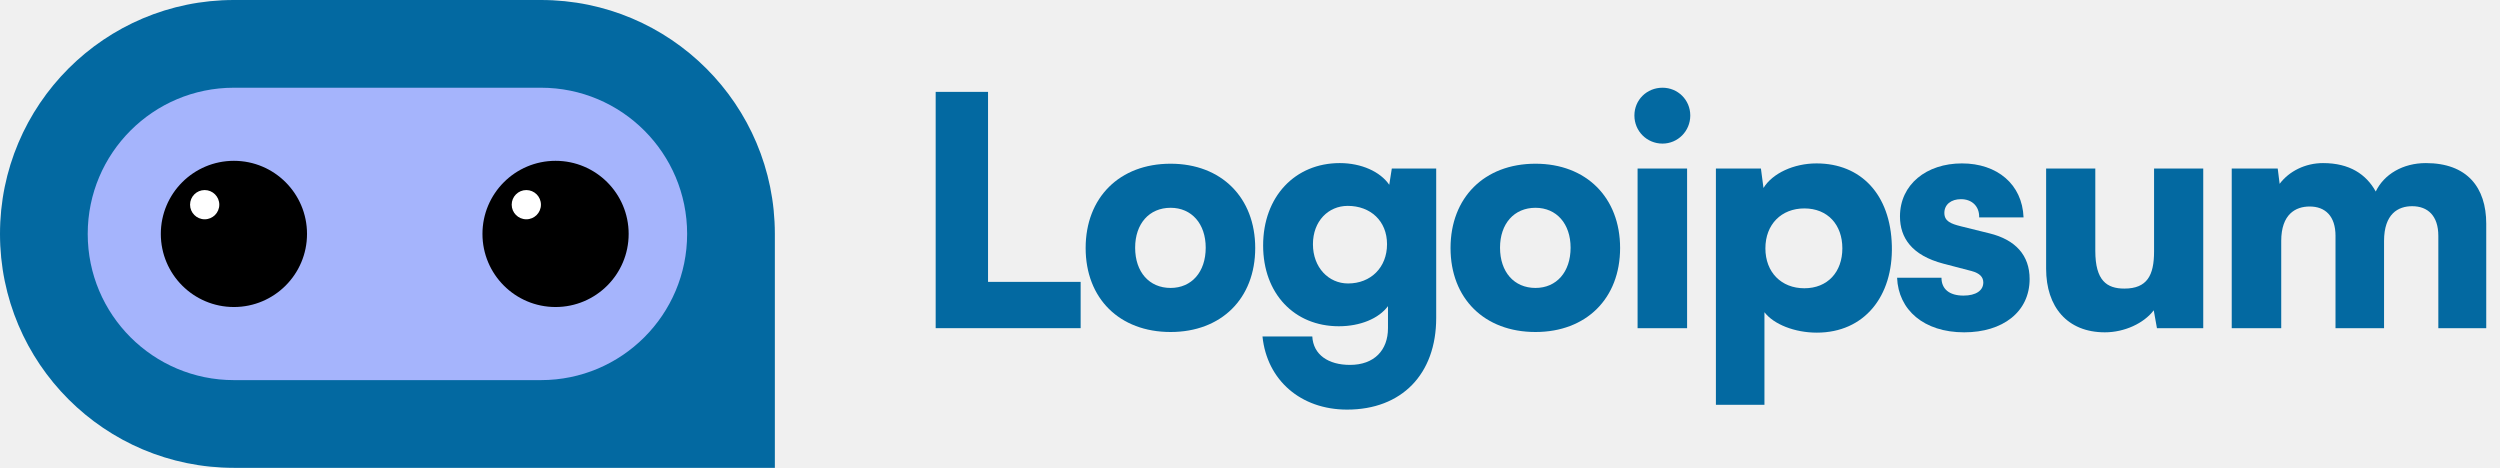
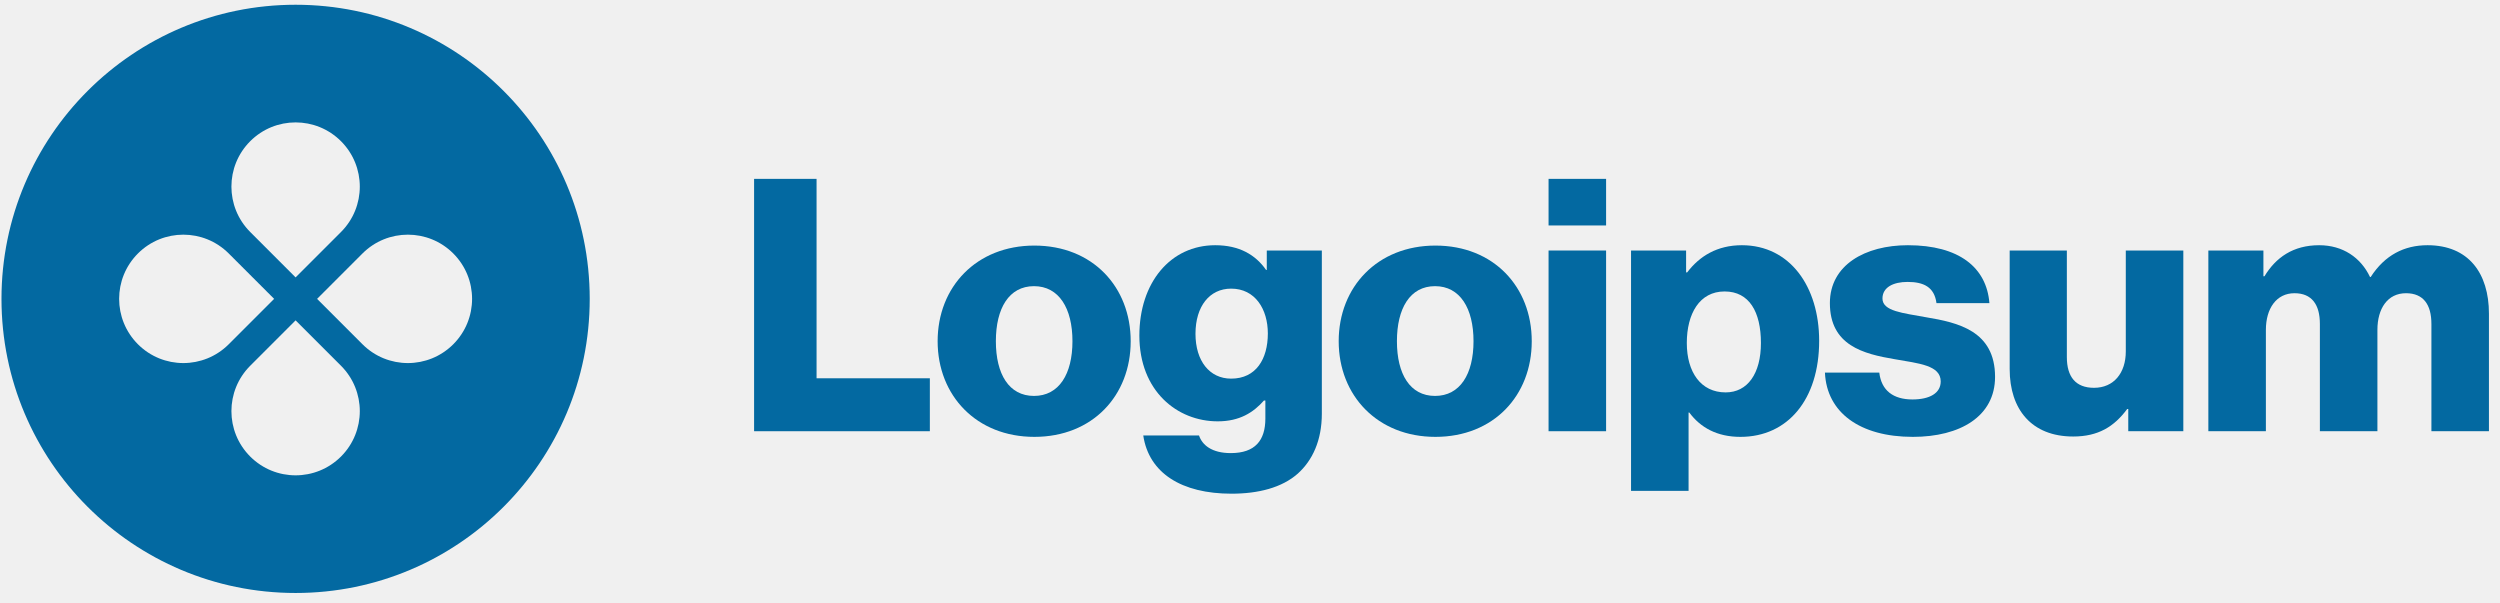
- <svg xmlns="http://www.w3.org/2000/svg" id="logo-40" width="171" height="32" viewBox="0 0 171 32" fill="none">
-   <path d="M67.582 6.284H64V22.447H73.916V19.28H67.582V6.284Z" fill="#0369a1" class="ccustom" />
-   <path d="M74.258 16.965C74.258 20.416 76.574 22.709 80.069 22.709C83.541 22.709 85.857 20.416 85.857 16.965C85.857 13.514 83.541 11.198 80.069 11.198C76.574 11.198 74.258 13.514 74.258 16.965ZM77.644 16.943C77.644 15.305 78.605 14.213 80.069 14.213C81.51 14.213 82.471 15.305 82.471 16.943C82.471 18.603 81.51 19.695 80.069 19.695C78.605 19.695 77.644 18.603 77.644 16.943Z" fill="#0369a1" class="ccustom" />
-   <path d="M86.398 16.79C86.398 20.088 88.538 22.316 91.574 22.316C93.038 22.316 94.305 21.792 94.938 20.94V22.447C94.938 23.954 93.999 24.959 92.339 24.959C90.854 24.959 89.827 24.26 89.761 23.015H86.354C86.66 26.008 88.975 28.017 92.142 28.017C95.877 28.017 98.236 25.593 98.236 21.748V11.526H95.2L95.025 12.64C94.414 11.745 93.125 11.155 91.64 11.155C88.582 11.155 86.398 13.448 86.398 16.79ZM89.805 16.703C89.805 15.13 90.854 14.082 92.186 14.082C93.737 14.082 94.873 15.108 94.873 16.703C94.873 18.297 93.759 19.389 92.208 19.389C90.876 19.389 89.805 18.297 89.805 16.703Z" fill="#0369a1" class="ccustom" />
-   <path d="M99.217 16.965C99.217 20.416 101.532 22.709 105.027 22.709C108.5 22.709 110.815 20.416 110.815 16.965C110.815 13.514 108.5 11.198 105.027 11.198C101.532 11.198 99.217 13.514 99.217 16.965ZM102.602 16.943C102.602 15.305 103.563 14.213 105.027 14.213C106.468 14.213 107.429 15.305 107.429 16.943C107.429 18.603 106.468 19.695 105.027 19.695C103.563 19.695 102.602 18.603 102.602 16.943Z" fill="#0369a1" class="ccustom" />
-   <path d="M113.715 9.822C114.763 9.822 115.615 8.971 115.615 7.9C115.615 6.83 114.763 6 113.715 6C112.645 6 111.793 6.83 111.793 7.9C111.793 8.971 112.645 9.822 113.715 9.822ZM112.011 22.447H115.397V11.526H112.011V22.447Z" fill="#0369a1" class="ccustom" />
-   <path d="M117.368 27.689H120.688V21.355C121.321 22.185 122.763 22.753 124.27 22.753C127.524 22.753 129.49 20.263 129.403 16.812C129.315 13.295 127.284 11.177 124.248 11.177C122.697 11.177 121.234 11.854 120.622 12.858L120.447 11.526H117.368V27.689ZM120.753 16.987C120.753 15.348 121.845 14.256 123.418 14.256C125.012 14.256 126.017 15.37 126.017 16.987C126.017 18.603 125.012 19.717 123.418 19.717C121.845 19.717 120.753 18.625 120.753 16.987Z" fill="#0369a1" class="ccustom" />
-   <path d="M129.761 18.996C129.848 21.202 131.596 22.731 134.348 22.731C136.991 22.731 138.826 21.333 138.826 19.084C138.826 17.467 137.865 16.397 136.073 15.96L134.13 15.479C133.431 15.305 132.994 15.13 132.994 14.562C132.994 13.994 133.452 13.623 134.13 13.623C134.894 13.623 135.396 14.125 135.375 14.868H138.411C138.323 12.596 136.598 11.177 134.195 11.177C131.771 11.177 129.958 12.618 129.958 14.802C129.958 16.266 130.766 17.467 132.928 18.035L134.85 18.537C135.418 18.69 135.658 18.952 135.658 19.324C135.658 19.87 135.156 20.219 134.304 20.219C133.321 20.219 132.797 19.761 132.797 18.996H129.761Z" fill="#0369a1" class="ccustom" />
-   <path d="M143.974 22.731C145.307 22.731 146.639 22.119 147.316 21.224L147.535 22.447H150.702V11.526H147.338V17.205C147.338 18.843 146.858 19.739 145.307 19.739C144.105 19.739 143.319 19.193 143.319 17.161V11.526H139.955V18.384C139.955 20.984 141.397 22.731 143.974 22.731Z" fill="#0369a1" class="ccustom" />
-   <path d="M156.036 22.447V16.484C156.036 14.649 157.019 14.125 157.98 14.125C159.05 14.125 159.749 14.781 159.749 16.135V22.447H163.069V16.484C163.069 14.628 164.03 14.104 164.991 14.104C166.061 14.104 166.782 14.759 166.782 16.135V22.447H170.059V15.305C170.059 12.815 168.748 11.155 165.93 11.155C164.358 11.155 163.069 11.919 162.501 13.099C161.846 11.919 160.71 11.155 158.897 11.155C157.696 11.155 156.582 11.701 155.927 12.575L155.796 11.526H152.65V22.447H156.036Z" fill="#0369a1" class="ccustom" />
-   <path d="M0 16C0 7.163 7.163 0 16 0H37C45.837 0 53 7.163 53 16V32H16C7.163 32 0 24.837 0 16Z" fill="#0369a1" class="ccustom" />
-   <rect x="6" y="6" width="41" height="20" rx="10" fill="#A5B4FC" class="ccompli2" />
-   <circle cx="16" cy="16" r="5" fill="#000000" />
-   <circle cx="14" cy="14" r="1" fill="#ffffff" />
-   <circle cx="38" cy="16" r="5" fill="#000000" />
-   <circle cx="36" cy="14" r="1" fill="#ffffff" />
+ <svg xmlns="http://www.w3.org/2000/svg" id="logo-52" width="170" height="41" viewBox="0 0 170 41" fill="none">
+   <path d="M51.278 29.323H63.23V25.723H55.526V12.163H51.278V29.323Z" class="cneutral" fill="#0369a1" />
+   <path d="M70.311 26.923C68.607 26.923 67.719 25.435 67.719 23.203C67.719 20.971 68.607 19.459 70.311 19.459C72.015 19.459 72.927 20.971 72.927 23.203C72.927 25.435 72.015 26.923 70.311 26.923ZM70.335 29.707C74.295 29.707 76.887 26.899 76.887 23.203C76.887 19.507 74.295 16.699 70.335 16.699C66.399 16.699 63.759 19.507 63.759 23.203C63.759 26.899 66.399 29.707 70.335 29.707Z" class="cneutral" fill="#0369a1" />
+   <path d="M83.741 33.571C85.565 33.571 87.173 33.163 88.253 32.203C89.237 31.315 89.885 29.971 89.885 28.123V17.035H86.141V18.355H86.093C85.373 17.323 84.269 16.675 82.637 16.675C79.589 16.675 77.477 19.219 77.477 22.819C77.477 26.587 80.045 28.651 82.805 28.651C84.293 28.651 85.229 28.051 85.949 27.235H86.045V28.459C86.045 29.947 85.349 30.811 83.693 30.811C82.397 30.811 81.749 30.259 81.533 29.611H77.741C78.125 32.179 80.357 33.571 83.741 33.571ZM83.717 25.747C82.253 25.747 81.293 24.547 81.293 22.699C81.293 20.827 82.253 19.627 83.717 19.627C85.349 19.627 86.213 21.019 86.213 22.675C86.213 24.403 85.421 25.747 83.717 25.747Z" class="cneutral" fill="#0369a1" />
+   <path d="M97.583 26.923C95.879 26.923 94.991 25.435 94.991 23.203C94.991 20.971 95.879 19.459 97.583 19.459C99.287 19.459 100.199 20.971 100.199 23.203C100.199 25.435 99.287 26.923 97.583 26.923ZM97.607 29.707C101.567 29.707 104.159 26.899 104.159 23.203C104.159 19.507 101.567 16.699 97.607 16.699C93.671 16.699 91.031 19.507 91.031 23.203C91.031 26.899 93.671 29.707 97.607 29.707Z" class="cneutral" fill="#0369a1" />
+   <path d="M105.302 29.323H109.214V17.035H105.302V29.323ZM105.302 15.331H109.214V12.163H105.302V15.331Z" class="cneutral" fill="#0369a1" />
+   <path d="M110.911 33.379H114.823V28.051H114.871C115.639 29.083 116.767 29.707 118.351 29.707C121.567 29.707 123.703 27.163 123.703 23.179C123.703 19.483 121.711 16.675 118.447 16.675C116.767 16.675 115.567 17.419 114.727 18.523H114.655V17.035H110.911V33.379ZM117.343 26.683C115.663 26.683 114.703 25.315 114.703 23.323C114.703 21.331 115.567 19.819 117.271 19.819C118.951 19.819 119.743 21.211 119.743 23.323C119.743 25.411 118.831 26.683 117.343 26.683Z" class="cneutral" fill="#0369a1" />
+   <path d="M130.072 29.707C133.288 29.707 135.664 28.315 135.664 25.627C135.664 22.483 133.12 21.931 130.96 21.571C129.4 21.283 128.008 21.163 128.008 20.299C128.008 19.531 128.752 19.171 129.712 19.171C130.792 19.171 131.536 19.507 131.68 20.611H135.28C135.088 18.187 133.216 16.675 129.736 16.675C126.832 16.675 124.432 18.019 124.432 20.611C124.432 23.491 126.712 24.067 128.848 24.427C130.48 24.715 131.968 24.835 131.968 25.939C131.968 26.731 131.224 27.163 130.048 27.163C128.752 27.163 127.936 26.563 127.792 25.339H124.096C124.216 28.051 126.472 29.707 130.072 29.707Z" class="cneutral" fill="#0369a1" />
+   <path d="M140.978 29.683C142.682 29.683 143.762 29.011 144.65 27.811H144.722V29.323H148.466V17.035H144.554V23.899C144.554 25.363 143.738 26.371 142.394 26.371C141.146 26.371 140.546 25.627 140.546 24.283V17.035H136.658V25.099C136.658 27.835 138.146 29.683 140.978 29.683Z" class="cneutral" fill="#0369a1" />
+   <path d="M150.168 29.323H154.08V22.435C154.08 20.971 154.8 19.939 156.024 19.939C157.2 19.939 157.752 20.707 157.752 22.027V29.323H161.664V22.435C161.664 20.971 162.36 19.939 163.608 19.939C164.784 19.939 165.336 20.707 165.336 22.027V29.323H169.248V21.331C169.248 18.571 167.856 16.675 165.072 16.675C163.488 16.675 162.168 17.347 161.208 18.835H161.16C160.536 17.515 159.312 16.675 157.704 16.675C155.928 16.675 154.752 17.515 153.984 18.787H153.912V17.035H150.168V29.323Z" class="cneutral" fill="#0369a1" />
+   <path fill-rule="evenodd" clip-rule="evenodd" d="M20.101 40.323C31.147 40.323 40.101 31.369 40.101 20.323C40.101 9.278 31.147 0.323 20.101 0.323C9.056 0.323 0.101 9.278 0.101 20.323C0.101 31.369 9.056 40.323 20.101 40.323ZM23.188 15.776C24.893 14.071 24.893 11.307 23.188 9.602C21.483 7.897 18.719 7.897 17.015 9.602C15.31 11.307 15.31 14.071 17.015 15.776L20.101 18.863L23.188 15.776ZM24.649 23.41C26.354 25.115 29.118 25.115 30.823 23.41C32.528 21.705 32.528 18.941 30.823 17.236C29.118 15.531 26.354 15.531 24.649 17.236L21.562 20.323L24.649 23.41ZM23.188 31.045C24.893 29.34 24.893 26.576 23.188 24.871L20.101 21.784L17.015 24.871C15.31 26.576 15.31 29.34 17.015 31.045C18.719 32.749 21.483 32.749 23.188 31.045ZM9.38 23.41C7.675 21.705 7.675 18.941 9.38 17.236C11.085 15.531 13.849 15.531 15.554 17.236L18.641 20.323L15.554 23.41C13.849 25.115 11.085 25.115 9.38 23.41Z" class="ccustom" fill="#0369a1" />
</svg>
